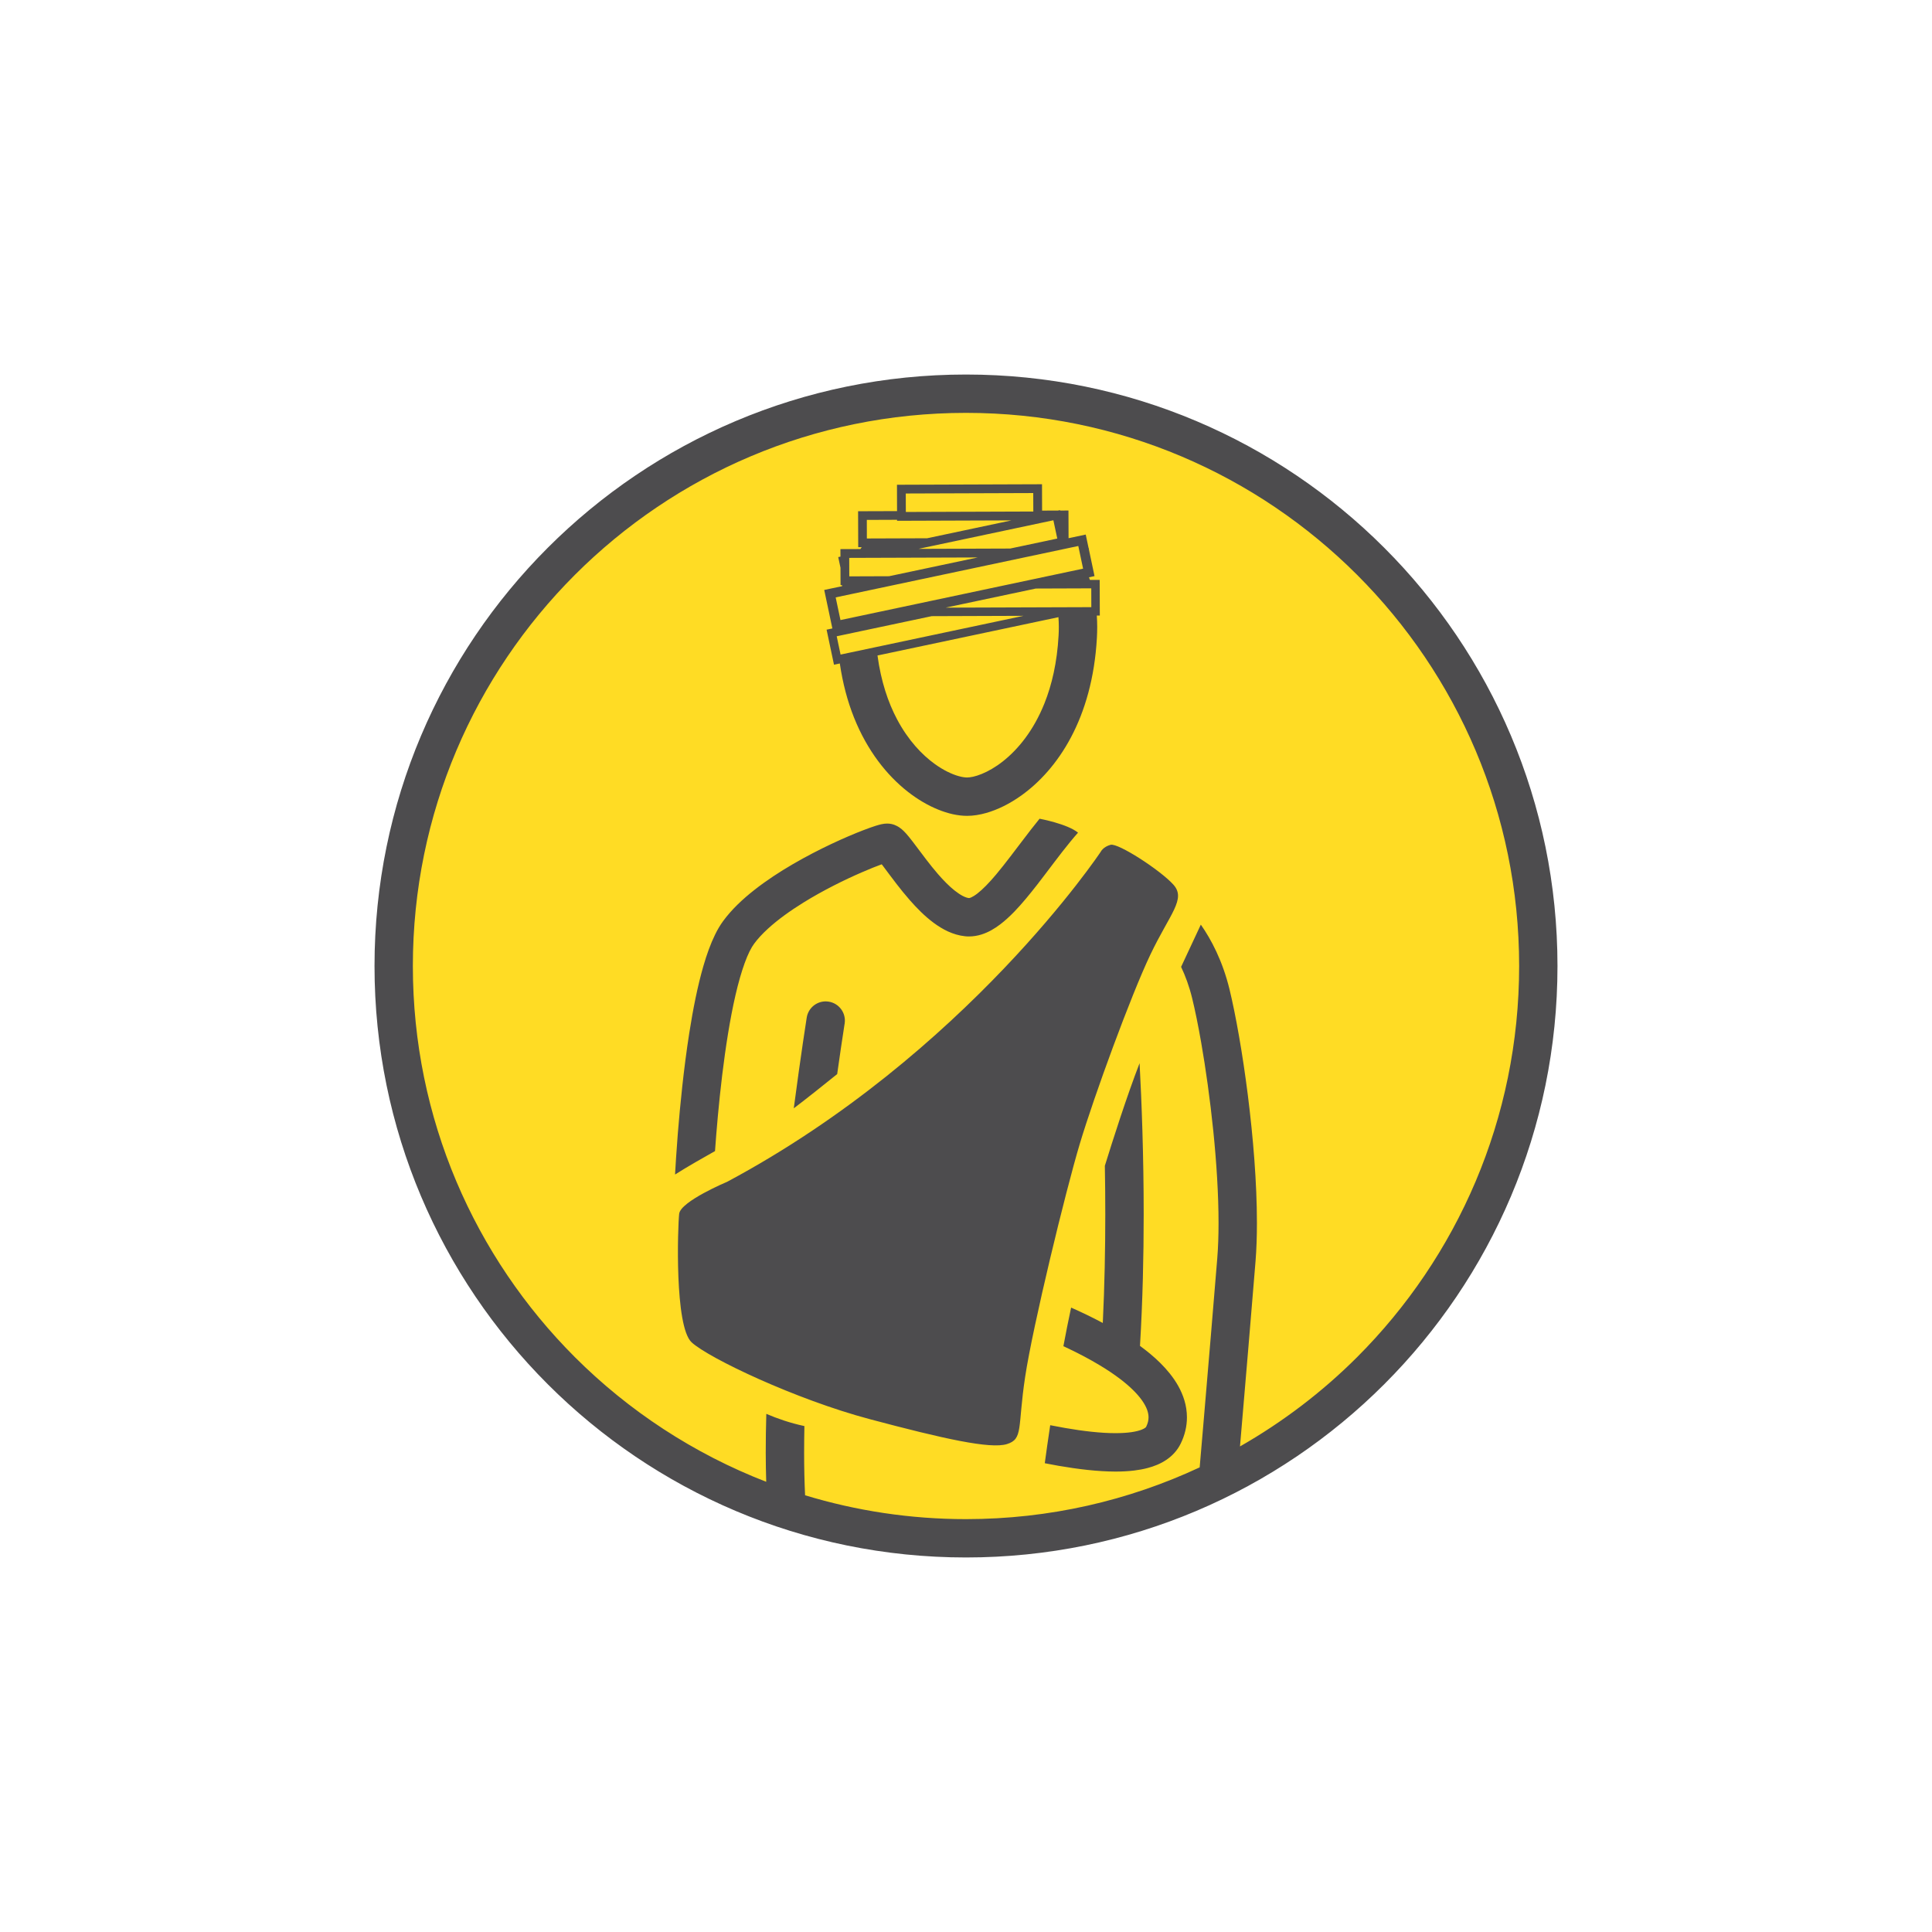
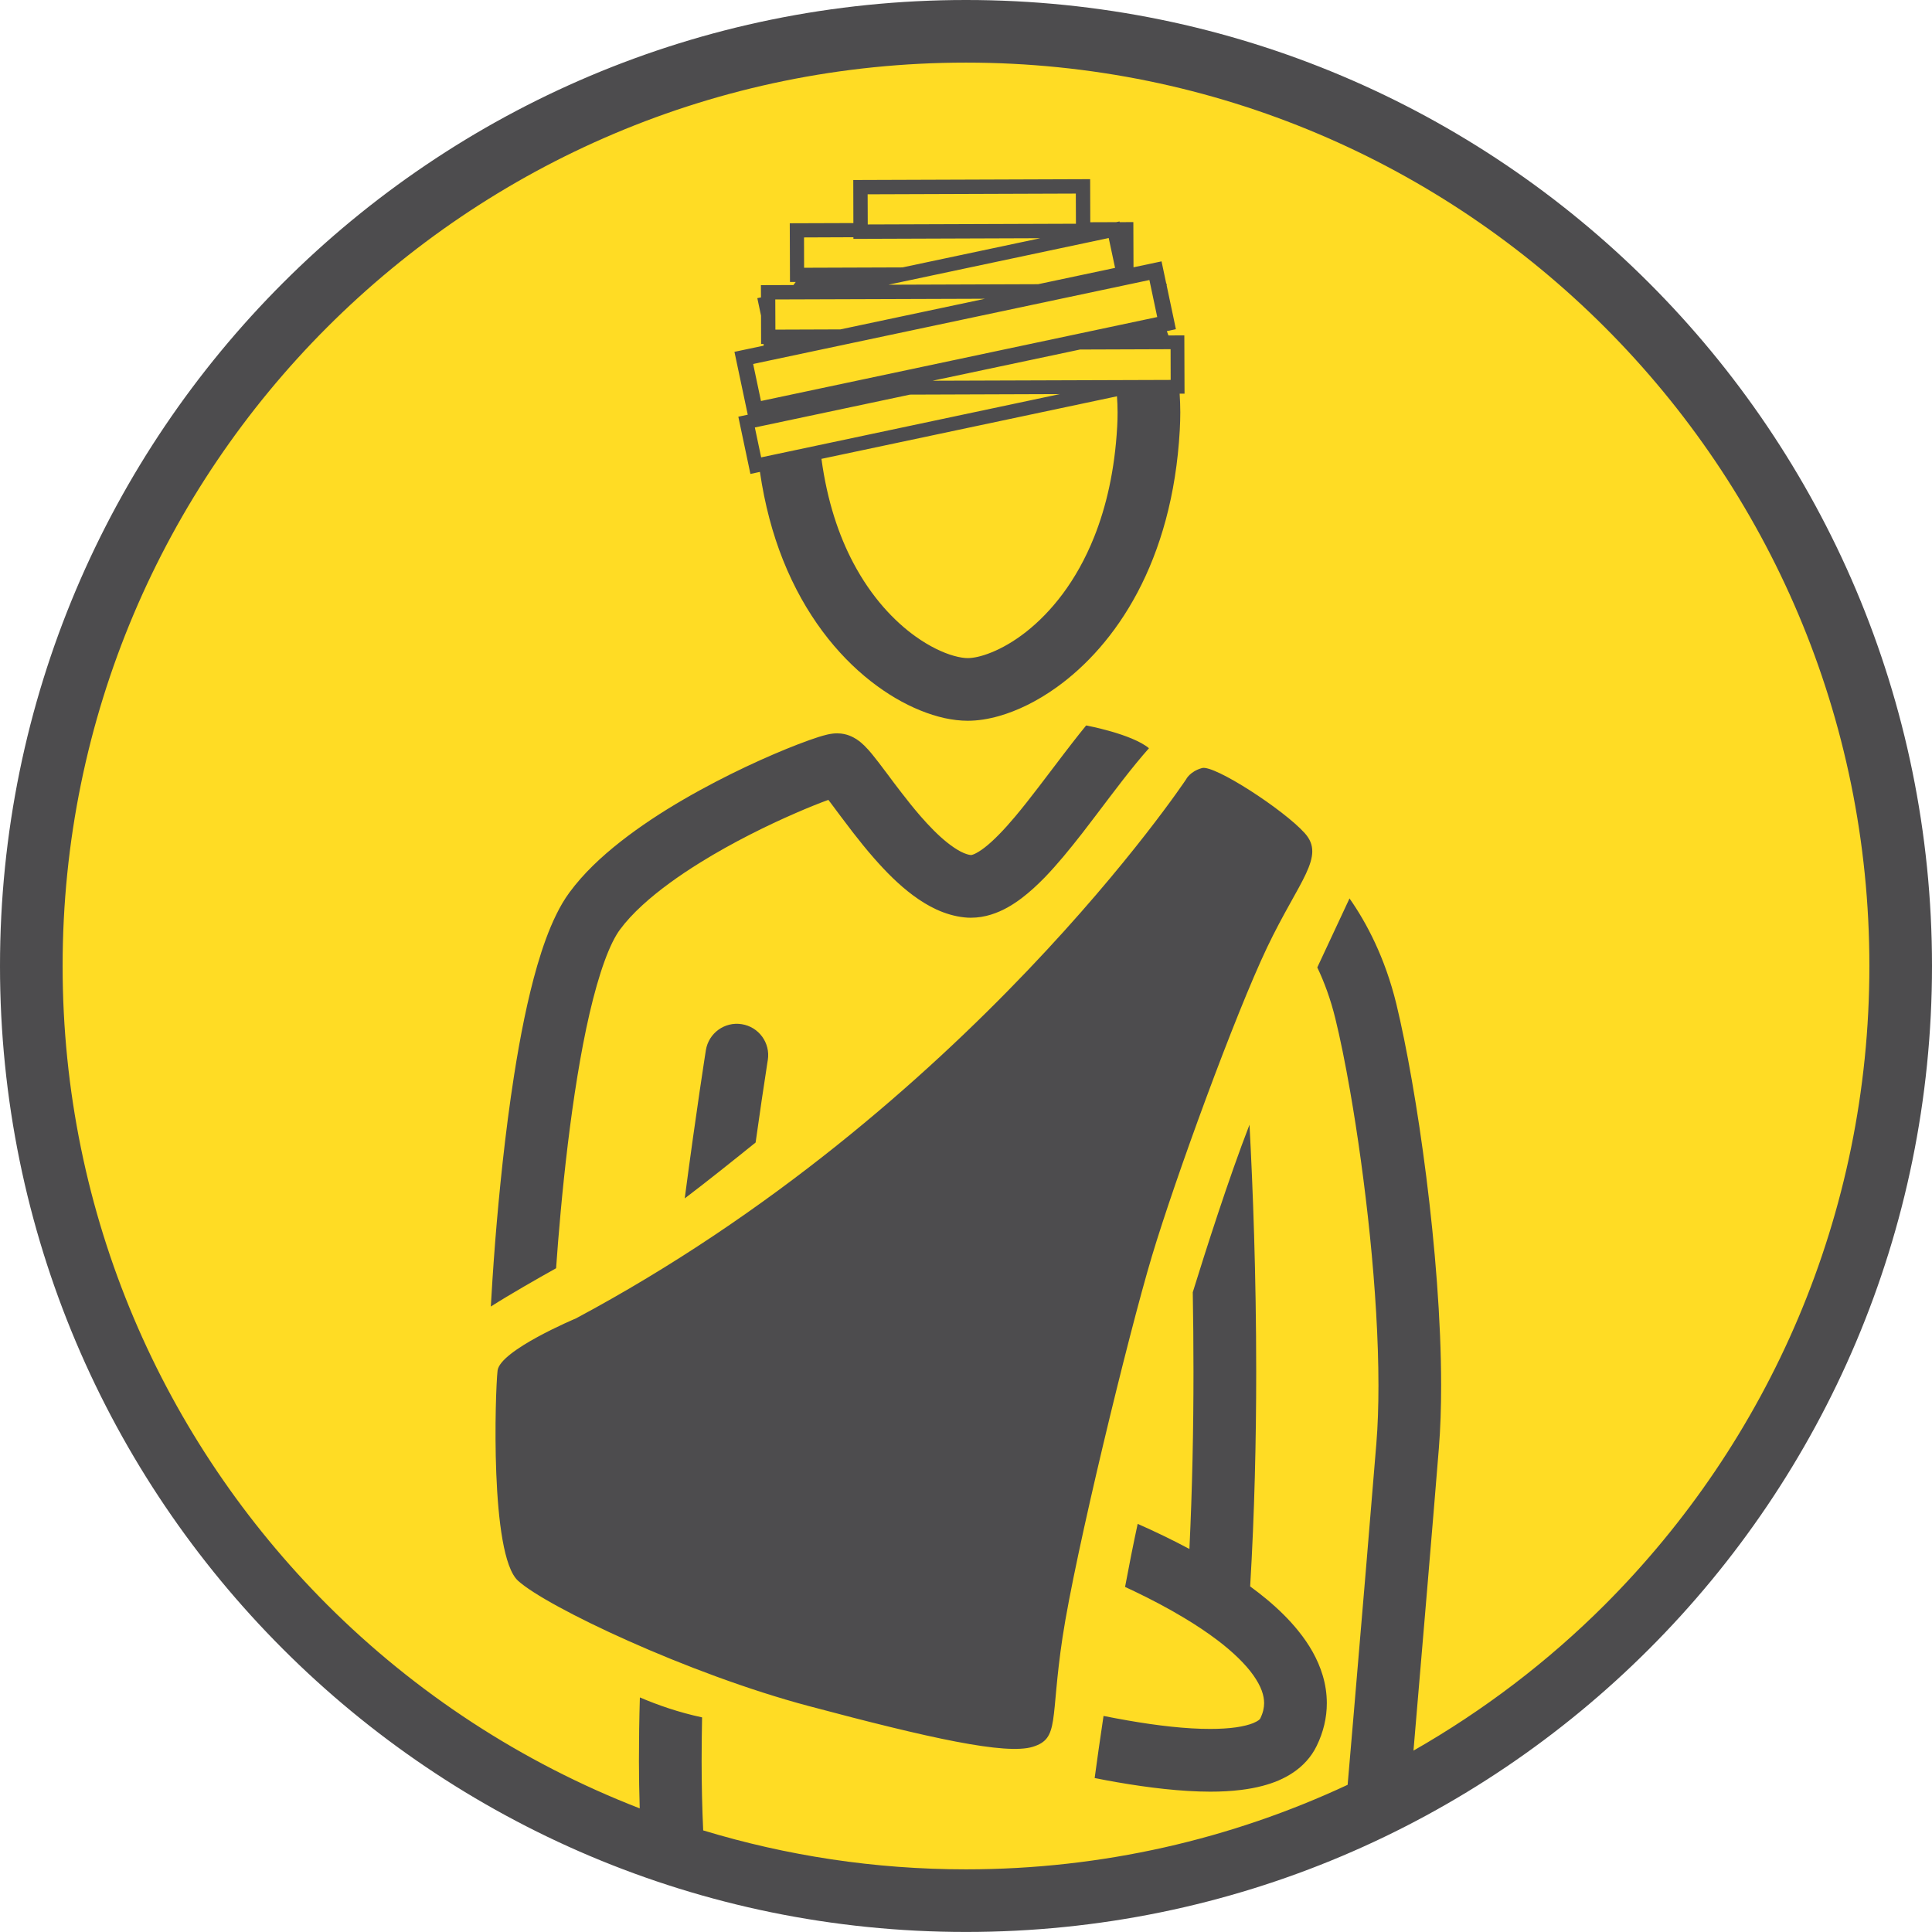
- <svg xmlns="http://www.w3.org/2000/svg" viewBox="0 0 377.947 377.947" height="377.947" width="377.947" xml:space="preserve" id="svg2" version="1.1">
+ <svg xmlns="http://www.w3.org/2000/svg" version="1.1" id="svg2" xml:space="preserve" width="231.417" height="231.412" viewBox="0 0 231.417 231.412">
  <defs id="defs6">
-     <clipPath id="clipPath18" clipPathUnits="userSpaceOnUse">
-       <path id="path16" d="M 0,283.46 H 283.46 V 0 H 0 Z" />
+     <clipPath clipPathUnits="userSpaceOnUse" id="clipPath18">
+       <path d="M 0,283.46 H 283.46 V 0 H 0 Z" id="path16" />
    </clipPath>
  </defs>
-   <g transform="matrix(1.333333,0,0,-1.333333,0,377.9467)" id="g10">
+   <g id="g10" transform="matrix(1.333333,0,0,-1.333333,-73.26493,304.6793)">
    <g id="g12">
-       <g clip-path="url(#clipPath18)" id="g14">
-         <g transform="translate(225.6992,141.7285)" id="g20">
-           <path id="path22" style="fill:#ffdc24;fill-opacity:1;fill-rule:nonzero;stroke:none" d="m 0,0 c 0,-46.372 -37.594,-83.966 -83.97,-83.966 -46.373,0 -83.968,37.594 -83.968,83.966 0,46.375 37.595,83.969 83.968,83.969 C -37.594,83.969 0,46.375 0,0" />
+       <g id="g14" clip-path="url(#clipPath18)">
+         <g id="g20" transform="translate(225.6992,141.7285)">
+           <path d="m 0,0 c 0,-46.372 -37.594,-83.966 -83.97,-83.966 -46.373,0 -83.968,37.594 -83.968,83.966 0,46.375 37.595,83.969 83.968,83.969 C -37.594,83.969 0,46.375 0,0" style="fill:#ffdc24;fill-opacity:1;fill-rule:nonzero;stroke:none" id="path22" />
        </g>
-         <g transform="translate(222.8867,141.7285)" id="g24">
-           <path id="path26" style="fill:#4d4c4e;fill-opacity:1;fill-rule:nonzero;stroke:none" d="m 0,0 c -0.001,22.42 -9.079,42.69 -23.77,57.386 -14.695,14.691 -34.966,23.768 -57.387,23.77 -22.419,-0.002 -42.69,-9.079 -57.386,-23.77 C -153.233,42.69 -162.312,22.42 -162.313,0 c 10e-4,-22.419 9.08,-42.688 23.77,-57.384 7.916,-7.913 17.46,-14.177 28.075,-18.292 -0.041,1.382 -0.07,2.788 -0.07,4.249 0,1.858 0.025,3.768 0.084,5.719 1.586,-0.68 3.48,-1.342 5.588,-1.793 -0.026,-1.336 -0.041,-2.648 -0.041,-3.926 0,-2.186 0.049,-4.264 0.141,-6.227 7.47,-2.269 15.393,-3.499 23.609,-3.499 12.261,0.001 23.87,2.731 34.285,7.594 0.167,1.943 0.35,4.082 0.542,6.328 0.726,8.543 1.57,18.539 2.039,24.345 0.129,1.576 0.187,3.328 0.187,5.186 0,4.16 -0.298,8.871 -0.767,13.482 -0.473,4.617 -1.108,9.147 -1.777,12.973 -0.444,2.549 -0.903,4.787 -1.325,6.51 -0.437,1.787 -1.007,3.31 -1.625,4.606 0.813,1.74 1.934,4.149 2.895,6.199 1.539,-2.197 3.187,-5.32 4.203,-9.464 0.459,-1.898 0.937,-4.236 1.398,-6.884 0.465,-2.643 0.907,-5.59 1.297,-8.672 0.776,-6.158 1.332,-12.85 1.332,-18.75 0,-1.981 -0.062,-3.873 -0.205,-5.637 -0.522,-6.478 -1.507,-18.098 -2.279,-27.151 6.301,3.601 12.087,8.005 17.187,13.104 C -9.079,-42.688 -0.001,-22.419 0,0 m 5.625,0 c 0.001,-23.954 -9.718,-45.666 -25.418,-61.361 -15.695,-15.7 -37.408,-25.418 -61.364,-25.417 -23.954,-10e-4 -45.667,9.717 -61.363,25.417 -15.7,15.695 -25.419,37.407 -25.418,61.361 -0.001,23.955 9.718,45.668 25.418,61.363 15.696,15.7 37.409,25.419 61.363,25.418 23.956,10e-4 45.669,-9.718 61.364,-25.418 C -4.093,45.668 5.626,23.955 5.625,0 m -105.903,54.084 0.703,-3.328 35.598,7.543 -0.703,3.326 z m 1.988,5.795 0.01,-2.711 5.836,0.021 13.003,2.754 z m 2.582,5.572 0.006,-2.724 8.838,0.031 12.385,2.623 -16.792,-0.059 v 0.147 z m 5.715,3.875 0.01,-2.709 18.702,0.065 -0.01,2.709 z m 1.861,-8.123 13.454,0.047 6.914,1.465 -0.572,2.683 z m 17.218,-5.822 -13.243,-2.803 21.387,0.072 -0.007,2.76 z m 3.375,-5.649 c 0,0.508 -0.02,0.989 -0.055,1.448 l -26.548,-5.621 c 0.514,-3.797 1.559,-6.891 2.868,-9.358 1.628,-3.074 3.658,-5.215 5.57,-6.586 1.273,-0.914 2.494,-1.48 3.441,-1.746 0.539,-0.156 0.987,-0.211 1.262,-0.209 0.207,0 0.512,0.029 0.879,0.11 0.364,0.082 0.792,0.212 1.259,0.404 0.933,0.375 2.015,0.984 3.119,1.853 2.203,1.739 4.498,4.494 6.107,8.532 1.074,2.693 1.844,5.964 2.063,9.908 0.027,0.437 0.035,0.859 0.035,1.265 m -5.191,1.645 -13.458,-0.047 -13.938,-2.951 0.568,-2.686 z m -26.607,4.35 v 0.15 h -0.226 l -0.008,2.551 -0.332,1.568 0.328,0.067 -0.006,1.101 2.924,0.01 c 0.066,0.09 0.133,0.187 0.203,0.275 h -0.516 l -0.019,5.274 5.715,0.019 -0.01,3.867 21.28,0.075 0.012,-3.868 2.324,0.008 0.303,0.063 0.013,-0.063 1.229,0.004 0.014,-4.06 2.519,0.533 0.426,-2.01 h 0.035 l 0.004,-0.174 0.68,-3.219 0.144,-0.691 -0.812,-0.174 c 0.049,-0.129 0.097,-0.254 0.142,-0.387 l 1.428,0.006 0.016,-4.617 0.004,-0.621 h -0.44 c 0.035,-0.547 0.057,-1.103 0.057,-1.682 0,-0.511 -0.016,-1.039 -0.045,-1.578 -0.328,-5.91 -1.768,-10.758 -3.797,-14.59 -2.029,-3.835 -4.639,-6.642 -7.266,-8.527 -1.752,-1.254 -3.513,-2.109 -5.181,-2.584 -0.957,-0.269 -1.886,-0.422 -2.806,-0.422 -0.687,0 -1.383,0.088 -2.092,0.24 -0.705,0.159 -1.429,0.387 -2.162,0.686 -1.469,0.592 -2.984,1.471 -4.482,2.647 -2.989,2.349 -5.889,5.933 -7.858,10.869 -0.931,2.336 -1.644,4.974 -2.074,7.914 l -0.855,-0.182 -1.086,5.141 0.847,0.181 -1.195,5.647 z m -17.588,-71.712 c 0.49,4.013 1.135,8.209 1.955,11.742 0.41,1.764 0.864,3.364 1.34,4.671 0.238,0.656 0.481,1.23 0.719,1.717 0.24,0.48 0.473,0.867 0.672,1.13 0.517,0.704 1.207,1.454 2.029,2.204 1.439,1.318 3.27,2.636 5.205,3.832 2.91,1.804 6.063,3.351 8.539,4.423 1.168,0.51 2.184,0.914 2.944,1.19 0.06,-0.082 0.126,-0.17 0.193,-0.252 0.539,-0.715 1.223,-1.652 2.004,-2.66 0.586,-0.756 1.23,-1.559 1.926,-2.35 1.039,-1.183 2.183,-2.35 3.492,-3.322 0.652,-0.481 1.347,-0.92 2.113,-1.272 0.762,-0.345 1.598,-0.609 2.508,-0.703 0.191,-0.023 0.383,-0.029 0.566,-0.029 0.639,0 1.249,0.105 1.812,0.281 1.053,0.328 1.945,0.867 2.767,1.488 0.725,0.551 1.399,1.178 2.059,1.852 1.15,1.189 2.254,2.549 3.359,3.961 1.649,2.127 3.289,4.389 4.871,6.316 0.383,0.469 0.76,0.909 1.133,1.33 -1.556,1.29 -5.64,2.045 -5.644,2.045 -0.426,-0.521 -0.848,-1.054 -1.266,-1.593 -1.031,-1.325 -2.031,-2.678 -3.004,-3.938 -0.726,-0.949 -1.433,-1.851 -2.113,-2.66 -1.012,-1.207 -1.973,-2.191 -2.736,-2.777 -0.375,-0.293 -0.703,-0.481 -0.917,-0.58 -0.219,-0.094 -0.313,-0.094 -0.313,-0.094 -0.207,0.017 -0.523,0.105 -0.93,0.316 -0.359,0.188 -0.773,0.463 -1.214,0.815 -0.774,0.615 -1.608,1.465 -2.411,2.39 -0.603,0.698 -1.189,1.43 -1.74,2.151 -0.42,0.539 -0.81,1.066 -1.181,1.564 -0.278,0.369 -0.543,0.727 -0.797,1.055 -0.19,0.246 -0.371,0.48 -0.555,0.703 -0.137,0.17 -0.27,0.328 -0.414,0.486 -0.106,0.117 -0.217,0.235 -0.336,0.352 -0.186,0.176 -0.385,0.363 -0.703,0.574 -0.162,0.1 -0.361,0.217 -0.631,0.322 -0.272,0.106 -0.635,0.205 -1.107,0.205 -0.176,0 -0.297,-0.011 -0.399,-0.023 -0.199,-0.023 -0.34,-0.053 -0.474,-0.082 -0.26,-0.059 -0.504,-0.135 -0.784,-0.217 -0.517,-0.164 -1.138,-0.387 -1.871,-0.668 -2.554,-0.984 -6.439,-2.719 -10.306,-4.969 -1.934,-1.125 -3.862,-2.384 -5.616,-3.761 -1.756,-1.377 -3.349,-2.877 -4.593,-4.565 -0.457,-0.621 -0.848,-1.289 -1.2,-2.015 -0.664,-1.354 -1.213,-2.889 -1.705,-4.577 -0.855,-2.948 -1.529,-6.352 -2.076,-9.844 -0.82,-5.233 -1.351,-10.641 -1.683,-14.754 -0.213,-2.707 -0.342,-4.858 -0.407,-6.018 1.75,1.114 4.248,2.537 5.864,3.44 0.207,2.935 0.546,6.955 1.056,11.168 m 62.788,-40.911 c -0.48,0.399 -0.982,0.786 -1.492,1.161 0.395,6.615 0.543,13.177 0.543,19.289 0,8.689 -0.297,16.47 -0.602,22.189 -1.871,-4.822 -3.978,-11.437 -5.097,-15.053 0.041,-2.291 0.064,-4.675 0.064,-7.136 0,-5.08 -0.103,-10.471 -0.365,-15.926 -1.59,0.85 -3.172,1.605 -4.648,2.256 -0.399,-1.852 -0.778,-3.762 -1.133,-5.666 0.277,-0.129 0.556,-0.258 0.838,-0.393 1.49,-0.715 3.023,-1.517 4.463,-2.385 1.078,-0.644 2.105,-1.33 3.023,-2.027 1.373,-1.043 2.496,-2.133 3.195,-3.123 0.352,-0.498 0.602,-0.961 0.756,-1.377 0.153,-0.422 0.217,-0.785 0.217,-1.137 -0.004,-0.422 -0.086,-0.838 -0.344,-1.371 -0.011,-0.023 -0.019,-0.058 -0.144,-0.158 -0.094,-0.07 -0.258,-0.164 -0.496,-0.264 -0.36,-0.146 -0.891,-0.287 -1.551,-0.38 -0.658,-0.094 -1.442,-0.141 -2.305,-0.141 -2.129,-0.006 -4.742,0.293 -7.422,0.762 -0.718,0.123 -1.441,0.263 -2.164,0.404 -0.322,-2.139 -0.59,-4.043 -0.797,-5.578 0.662,-0.135 1.33,-0.258 1.996,-0.375 2.885,-0.498 5.756,-0.844 8.387,-0.85 0.953,0 1.879,0.047 2.772,0.158 0.668,0.082 1.318,0.2 1.955,0.37 0.949,0.251 1.867,0.615 2.72,1.189 0.424,0.287 0.832,0.627 1.194,1.031 0.363,0.399 0.679,0.862 0.922,1.365 0.603,1.231 0.914,2.549 0.91,3.838 0,0.862 -0.133,1.705 -0.371,2.496 -0.446,1.489 -1.227,2.801 -2.176,3.979 -0.832,1.037 -1.797,1.975 -2.848,2.853 m -50.389,49.331 c -0.002,-0.018 -0.844,-5.321 -1.899,-13.313 1.85,1.395 4.547,3.551 6.369,5.022 0.205,1.453 0.391,2.736 0.545,3.796 0.174,1.155 0.307,2.057 0.405,2.672 0.046,0.311 0.082,0.545 0.105,0.703 0.016,0.082 0.023,0.135 0.029,0.176 l 0.01,0.059 c 0.246,1.535 -0.805,2.982 -2.34,3.222 -1.537,0.247 -2.978,-0.802 -3.224,-2.337 m 40.069,-18.51 c -2.111,-7.043 -6.898,-26.748 -8.023,-34.213 -1.129,-7.465 -0.25,-9.106 -2.676,-9.856 -2.426,-0.75 -9.294,0.774 -20.136,3.663 -10.84,2.882 -23.58,8.935 -26.115,11.261 -2.537,2.326 -2.043,17.039 -1.832,18.867 0.211,1.829 7.041,4.694 7.041,4.694 35.103,18.773 54.815,48.429 54.815,48.429 0,0 0.336,0.709 1.434,1.013 1.101,0.305 7.32,-3.732 9.219,-5.842 1.904,-2.115 -0.489,-4.224 -3.379,-10.277 -2.885,-6.06 -8.235,-20.696 -10.348,-27.739" />
+         <g id="g24" transform="translate(222.8867,141.7285)">
+           <path d="m 0,0 c -0.001,22.42 -9.079,42.69 -23.77,57.386 -14.695,14.691 -34.966,23.768 -57.387,23.77 -22.419,-0.002 -42.69,-9.079 -57.386,-23.77 C -153.233,42.69 -162.312,22.42 -162.313,0 c 10e-4,-22.419 9.08,-42.688 23.77,-57.384 7.916,-7.913 17.46,-14.177 28.075,-18.292 -0.041,1.382 -0.07,2.788 -0.07,4.249 0,1.858 0.025,3.768 0.084,5.719 1.586,-0.68 3.48,-1.342 5.588,-1.793 -0.026,-1.336 -0.041,-2.648 -0.041,-3.926 0,-2.186 0.049,-4.264 0.141,-6.227 7.47,-2.269 15.393,-3.499 23.609,-3.499 12.261,0.001 23.87,2.731 34.285,7.594 0.167,1.943 0.35,4.082 0.542,6.328 0.726,8.543 1.57,18.539 2.039,24.345 0.129,1.576 0.187,3.328 0.187,5.186 0,4.16 -0.298,8.871 -0.767,13.482 -0.473,4.617 -1.108,9.147 -1.777,12.973 -0.444,2.549 -0.903,4.787 -1.325,6.51 -0.437,1.787 -1.007,3.31 -1.625,4.606 0.813,1.74 1.934,4.149 2.895,6.199 1.539,-2.197 3.187,-5.32 4.203,-9.464 0.459,-1.898 0.937,-4.236 1.398,-6.884 0.465,-2.643 0.907,-5.59 1.297,-8.672 0.776,-6.158 1.332,-12.85 1.332,-18.75 0,-1.981 -0.062,-3.873 -0.205,-5.637 -0.522,-6.478 -1.507,-18.098 -2.279,-27.151 6.301,3.601 12.087,8.005 17.187,13.104 C -9.079,-42.688 -0.001,-22.419 0,0 m 5.625,0 c 0.001,-23.954 -9.718,-45.666 -25.418,-61.361 -15.695,-15.7 -37.408,-25.418 -61.364,-25.417 -23.954,-10e-4 -45.667,9.717 -61.363,25.417 -15.7,15.695 -25.419,37.407 -25.418,61.361 -0.001,23.955 9.718,45.668 25.418,61.363 15.696,15.7 37.409,25.419 61.363,25.418 23.956,10e-4 45.669,-9.718 61.364,-25.418 C -4.093,45.668 5.626,23.955 5.625,0 m -105.903,54.084 0.703,-3.328 35.598,7.543 -0.703,3.326 z m 1.988,5.795 0.01,-2.711 5.836,0.021 13.003,2.754 z m 2.582,5.572 0.006,-2.724 8.838,0.031 12.385,2.623 -16.792,-0.059 v 0.147 z m 5.715,3.875 0.01,-2.709 18.702,0.065 -0.01,2.709 z m 1.861,-8.123 13.454,0.047 6.914,1.465 -0.572,2.683 z m 17.218,-5.822 -13.243,-2.803 21.387,0.072 -0.007,2.76 z m 3.375,-5.649 c 0,0.508 -0.02,0.989 -0.055,1.448 l -26.548,-5.621 c 0.514,-3.797 1.559,-6.891 2.868,-9.358 1.628,-3.074 3.658,-5.215 5.57,-6.586 1.273,-0.914 2.494,-1.48 3.441,-1.746 0.539,-0.156 0.987,-0.211 1.262,-0.209 0.207,0 0.512,0.029 0.879,0.11 0.364,0.082 0.792,0.212 1.259,0.404 0.933,0.375 2.015,0.984 3.119,1.853 2.203,1.739 4.498,4.494 6.107,8.532 1.074,2.693 1.844,5.964 2.063,9.908 0.027,0.437 0.035,0.859 0.035,1.265 m -5.191,1.645 -13.458,-0.047 -13.938,-2.951 0.568,-2.686 z m -26.607,4.35 v 0.15 h -0.226 l -0.008,2.551 -0.332,1.568 0.328,0.067 -0.006,1.101 2.924,0.01 c 0.066,0.09 0.133,0.187 0.203,0.275 h -0.516 l -0.019,5.274 5.715,0.019 -0.01,3.867 21.28,0.075 0.012,-3.868 2.324,0.008 0.303,0.063 0.013,-0.063 1.229,0.004 0.014,-4.06 2.519,0.533 0.426,-2.01 h 0.035 l 0.004,-0.174 0.68,-3.219 0.144,-0.691 -0.812,-0.174 c 0.049,-0.129 0.097,-0.254 0.142,-0.387 l 1.428,0.006 0.016,-4.617 0.004,-0.621 h -0.44 c 0.035,-0.547 0.057,-1.103 0.057,-1.682 0,-0.511 -0.016,-1.039 -0.045,-1.578 -0.328,-5.91 -1.768,-10.758 -3.797,-14.59 -2.029,-3.835 -4.639,-6.642 -7.266,-8.527 -1.752,-1.254 -3.513,-2.109 -5.181,-2.584 -0.957,-0.269 -1.886,-0.422 -2.806,-0.422 -0.687,0 -1.383,0.088 -2.092,0.24 -0.705,0.159 -1.429,0.387 -2.162,0.686 -1.469,0.592 -2.984,1.471 -4.482,2.647 -2.989,2.349 -5.889,5.933 -7.858,10.869 -0.931,2.336 -1.644,4.974 -2.074,7.914 l -0.855,-0.182 -1.086,5.141 0.847,0.181 -1.195,5.647 z m -17.588,-71.712 c 0.49,4.013 1.135,8.209 1.955,11.742 0.41,1.764 0.864,3.364 1.34,4.671 0.238,0.656 0.481,1.23 0.719,1.717 0.24,0.48 0.473,0.867 0.672,1.13 0.517,0.704 1.207,1.454 2.029,2.204 1.439,1.318 3.27,2.636 5.205,3.832 2.91,1.804 6.063,3.351 8.539,4.423 1.168,0.51 2.184,0.914 2.944,1.19 0.06,-0.082 0.126,-0.17 0.193,-0.252 0.539,-0.715 1.223,-1.652 2.004,-2.66 0.586,-0.756 1.23,-1.559 1.926,-2.35 1.039,-1.183 2.183,-2.35 3.492,-3.322 0.652,-0.481 1.347,-0.92 2.113,-1.272 0.762,-0.345 1.598,-0.609 2.508,-0.703 0.191,-0.023 0.383,-0.029 0.566,-0.029 0.639,0 1.249,0.105 1.812,0.281 1.053,0.328 1.945,0.867 2.767,1.488 0.725,0.551 1.399,1.178 2.059,1.852 1.15,1.189 2.254,2.549 3.359,3.961 1.649,2.127 3.289,4.389 4.871,6.316 0.383,0.469 0.76,0.909 1.133,1.33 -1.556,1.29 -5.64,2.045 -5.644,2.045 -0.426,-0.521 -0.848,-1.054 -1.266,-1.593 -1.031,-1.325 -2.031,-2.678 -3.004,-3.938 -0.726,-0.949 -1.433,-1.851 -2.113,-2.66 -1.012,-1.207 -1.973,-2.191 -2.736,-2.777 -0.375,-0.293 -0.703,-0.481 -0.917,-0.58 -0.219,-0.094 -0.313,-0.094 -0.313,-0.094 -0.207,0.017 -0.523,0.105 -0.93,0.316 -0.359,0.188 -0.773,0.463 -1.214,0.815 -0.774,0.615 -1.608,1.465 -2.411,2.39 -0.603,0.698 -1.189,1.43 -1.74,2.151 -0.42,0.539 -0.81,1.066 -1.181,1.564 -0.278,0.369 -0.543,0.727 -0.797,1.055 -0.19,0.246 -0.371,0.48 -0.555,0.703 -0.137,0.17 -0.27,0.328 -0.414,0.486 -0.106,0.117 -0.217,0.235 -0.336,0.352 -0.186,0.176 -0.385,0.363 -0.703,0.574 -0.162,0.1 -0.361,0.217 -0.631,0.322 -0.272,0.106 -0.635,0.205 -1.107,0.205 -0.176,0 -0.297,-0.011 -0.399,-0.023 -0.199,-0.023 -0.34,-0.053 -0.474,-0.082 -0.26,-0.059 -0.504,-0.135 -0.784,-0.217 -0.517,-0.164 -1.138,-0.387 -1.871,-0.668 -2.554,-0.984 -6.439,-2.719 -10.306,-4.969 -1.934,-1.125 -3.862,-2.384 -5.616,-3.761 -1.756,-1.377 -3.349,-2.877 -4.593,-4.565 -0.457,-0.621 -0.848,-1.289 -1.2,-2.015 -0.664,-1.354 -1.213,-2.889 -1.705,-4.577 -0.855,-2.948 -1.529,-6.352 -2.076,-9.844 -0.82,-5.233 -1.351,-10.641 -1.683,-14.754 -0.213,-2.707 -0.342,-4.858 -0.407,-6.018 1.75,1.114 4.248,2.537 5.864,3.44 0.207,2.935 0.546,6.955 1.056,11.168 m 62.788,-40.911 c -0.48,0.399 -0.982,0.786 -1.492,1.161 0.395,6.615 0.543,13.177 0.543,19.289 0,8.689 -0.297,16.47 -0.602,22.189 -1.871,-4.822 -3.978,-11.437 -5.097,-15.053 0.041,-2.291 0.064,-4.675 0.064,-7.136 0,-5.08 -0.103,-10.471 -0.365,-15.926 -1.59,0.85 -3.172,1.605 -4.648,2.256 -0.399,-1.852 -0.778,-3.762 -1.133,-5.666 0.277,-0.129 0.556,-0.258 0.838,-0.393 1.49,-0.715 3.023,-1.517 4.463,-2.385 1.078,-0.644 2.105,-1.33 3.023,-2.027 1.373,-1.043 2.496,-2.133 3.195,-3.123 0.352,-0.498 0.602,-0.961 0.756,-1.377 0.153,-0.422 0.217,-0.785 0.217,-1.137 -0.004,-0.422 -0.086,-0.838 -0.344,-1.371 -0.011,-0.023 -0.019,-0.058 -0.144,-0.158 -0.094,-0.07 -0.258,-0.164 -0.496,-0.264 -0.36,-0.146 -0.891,-0.287 -1.551,-0.38 -0.658,-0.094 -1.442,-0.141 -2.305,-0.141 -2.129,-0.006 -4.742,0.293 -7.422,0.762 -0.718,0.123 -1.441,0.263 -2.164,0.404 -0.322,-2.139 -0.59,-4.043 -0.797,-5.578 0.662,-0.135 1.33,-0.258 1.996,-0.375 2.885,-0.498 5.756,-0.844 8.387,-0.85 0.953,0 1.879,0.047 2.772,0.158 0.668,0.082 1.318,0.2 1.955,0.37 0.949,0.251 1.867,0.615 2.72,1.189 0.424,0.287 0.832,0.627 1.194,1.031 0.363,0.399 0.679,0.862 0.922,1.365 0.603,1.231 0.914,2.549 0.91,3.838 0,0.862 -0.133,1.705 -0.371,2.496 -0.446,1.489 -1.227,2.801 -2.176,3.979 -0.832,1.037 -1.797,1.975 -2.848,2.853 m -50.389,49.331 c -0.002,-0.018 -0.844,-5.321 -1.899,-13.313 1.85,1.395 4.547,3.551 6.369,5.022 0.205,1.453 0.391,2.736 0.545,3.796 0.174,1.155 0.307,2.057 0.405,2.672 0.046,0.311 0.082,0.545 0.105,0.703 0.016,0.082 0.023,0.135 0.029,0.176 l 0.01,0.059 c 0.246,1.535 -0.805,2.982 -2.34,3.222 -1.537,0.247 -2.978,-0.802 -3.224,-2.337 m 40.069,-18.51 c -2.111,-7.043 -6.898,-26.748 -8.023,-34.213 -1.129,-7.465 -0.25,-9.106 -2.676,-9.856 -2.426,-0.75 -9.294,0.774 -20.136,3.663 -10.84,2.882 -23.58,8.935 -26.115,11.261 -2.537,2.326 -2.043,17.039 -1.832,18.867 0.211,1.829 7.041,4.694 7.041,4.694 35.103,18.773 54.815,48.429 54.815,48.429 0,0 0.336,0.709 1.434,1.013 1.101,0.305 7.32,-3.732 9.219,-5.842 1.904,-2.115 -0.489,-4.224 -3.379,-10.277 -2.885,-6.06 -8.235,-20.696 -10.348,-27.739" style="fill:#4d4c4e;fill-opacity:1;fill-rule:nonzero;stroke:none" id="path26" />
        </g>
      </g>
    </g>
  </g>
</svg>
